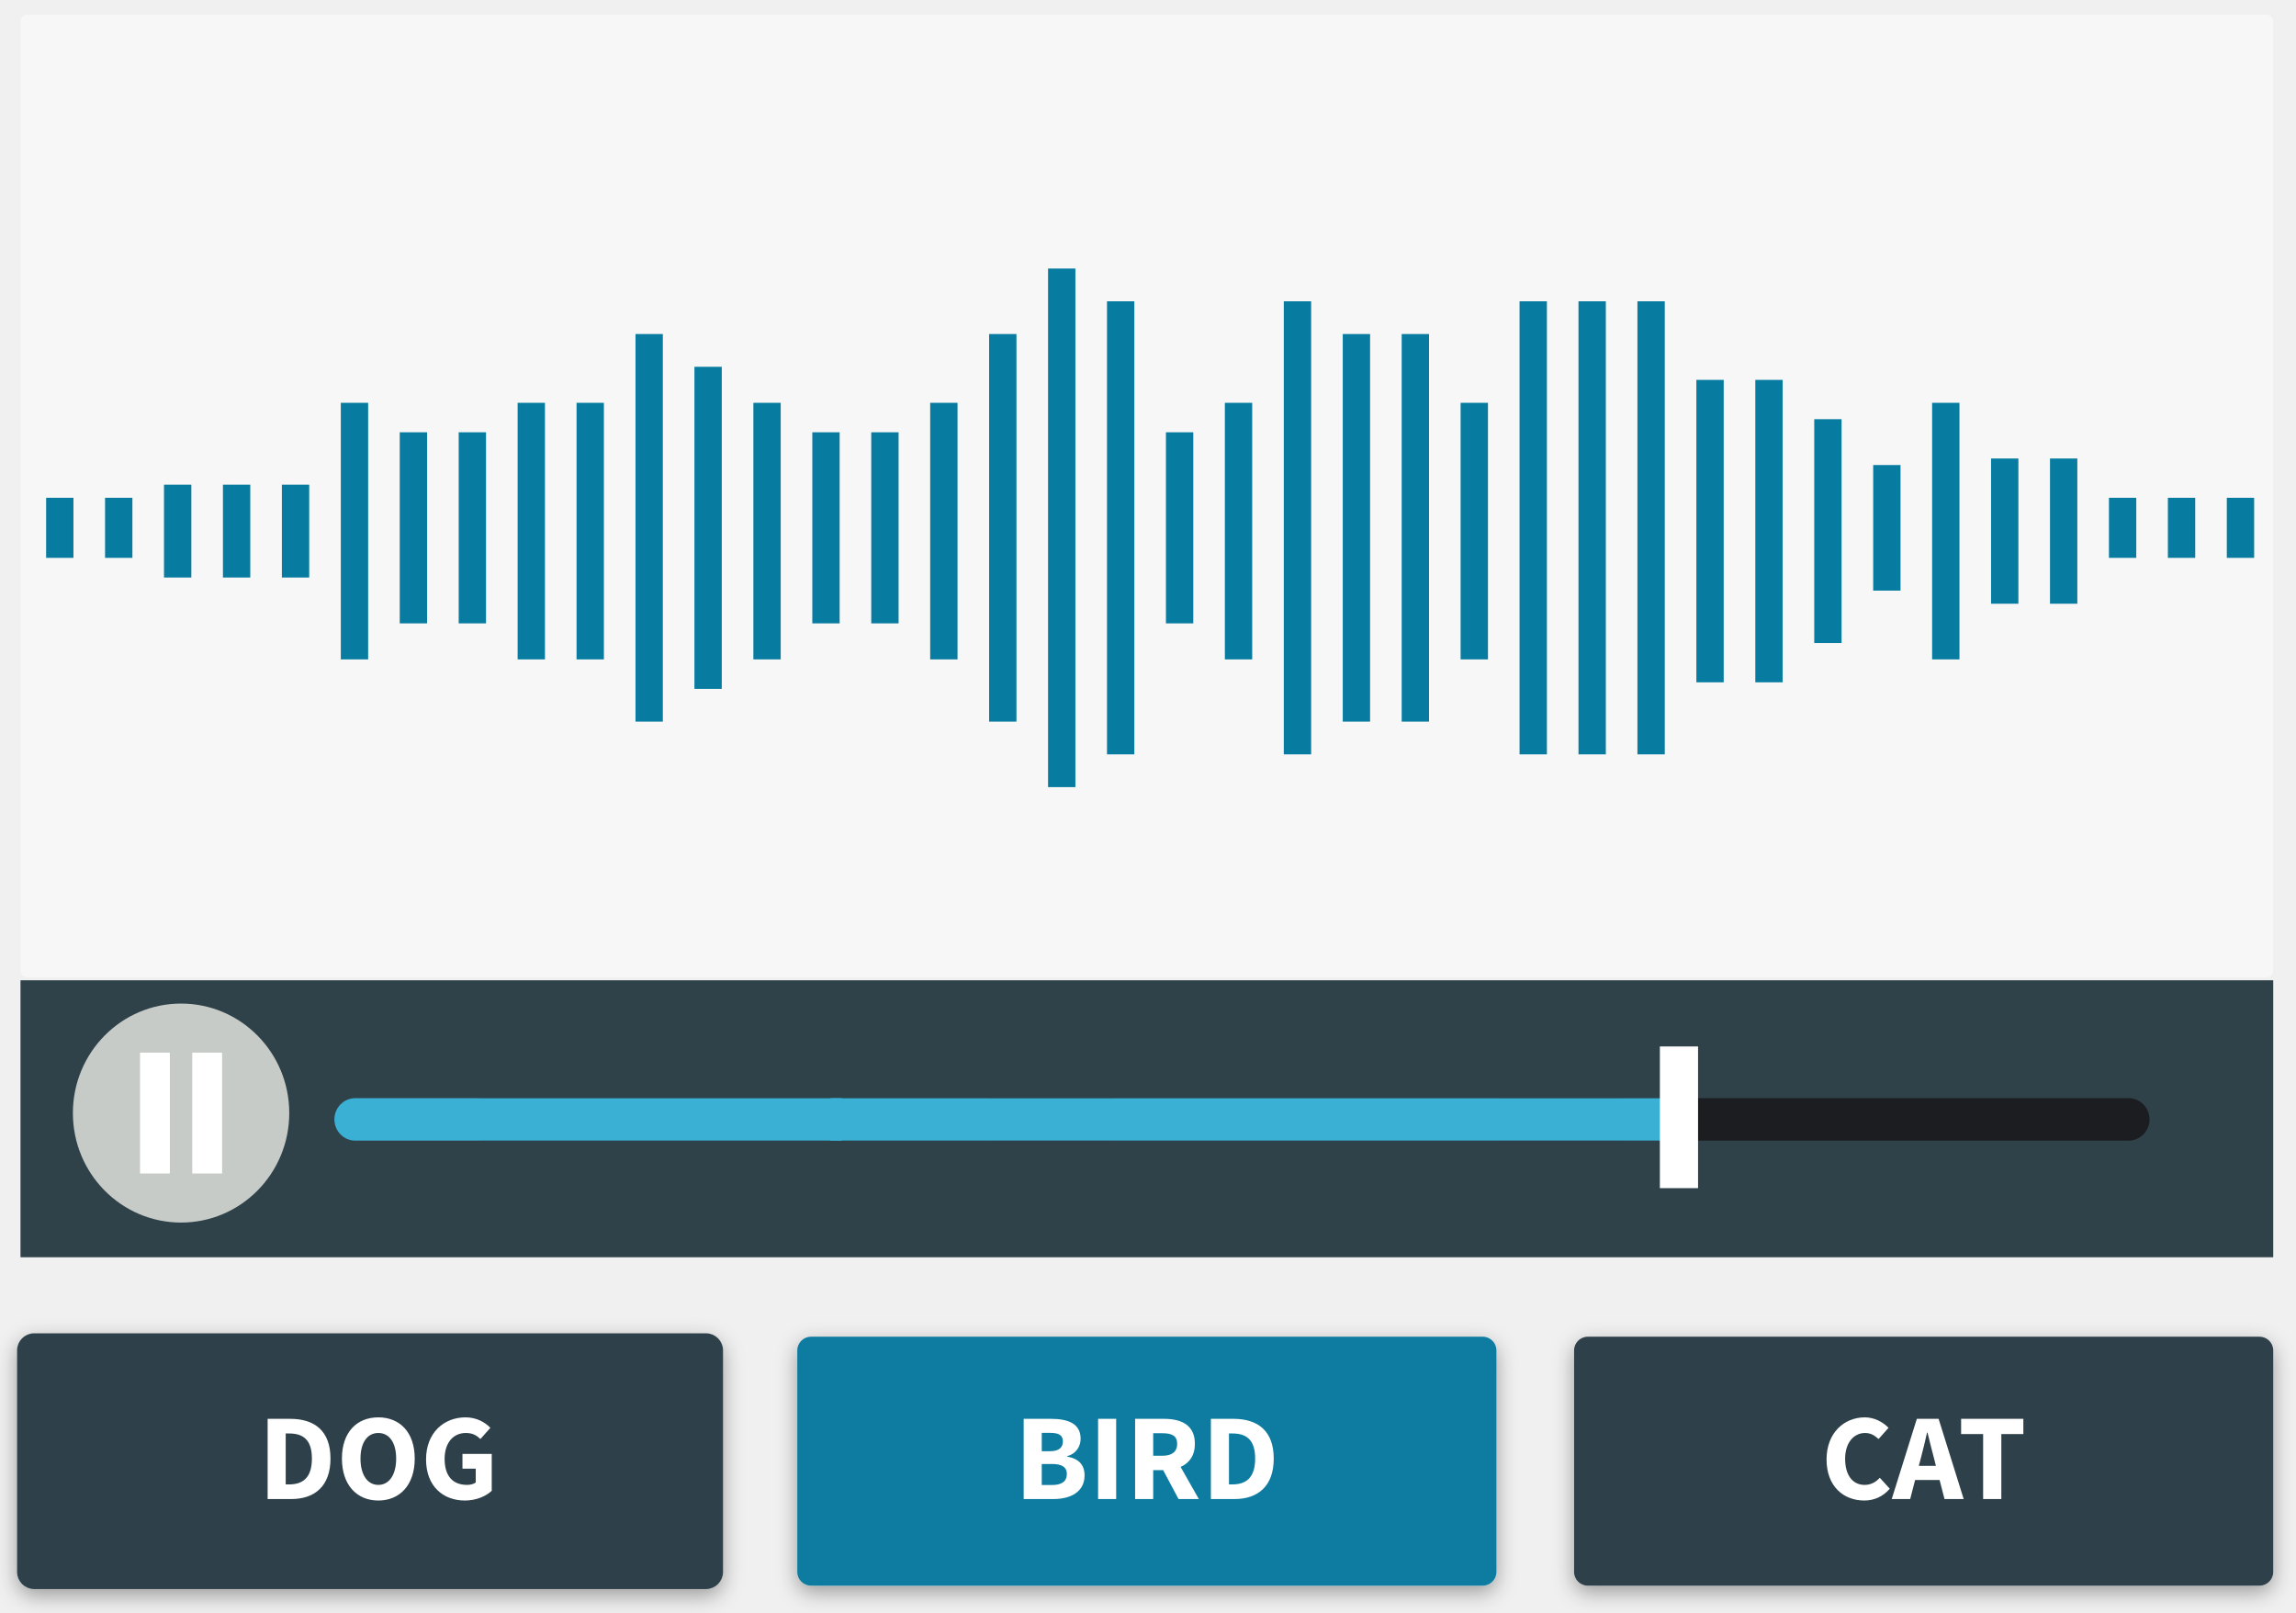
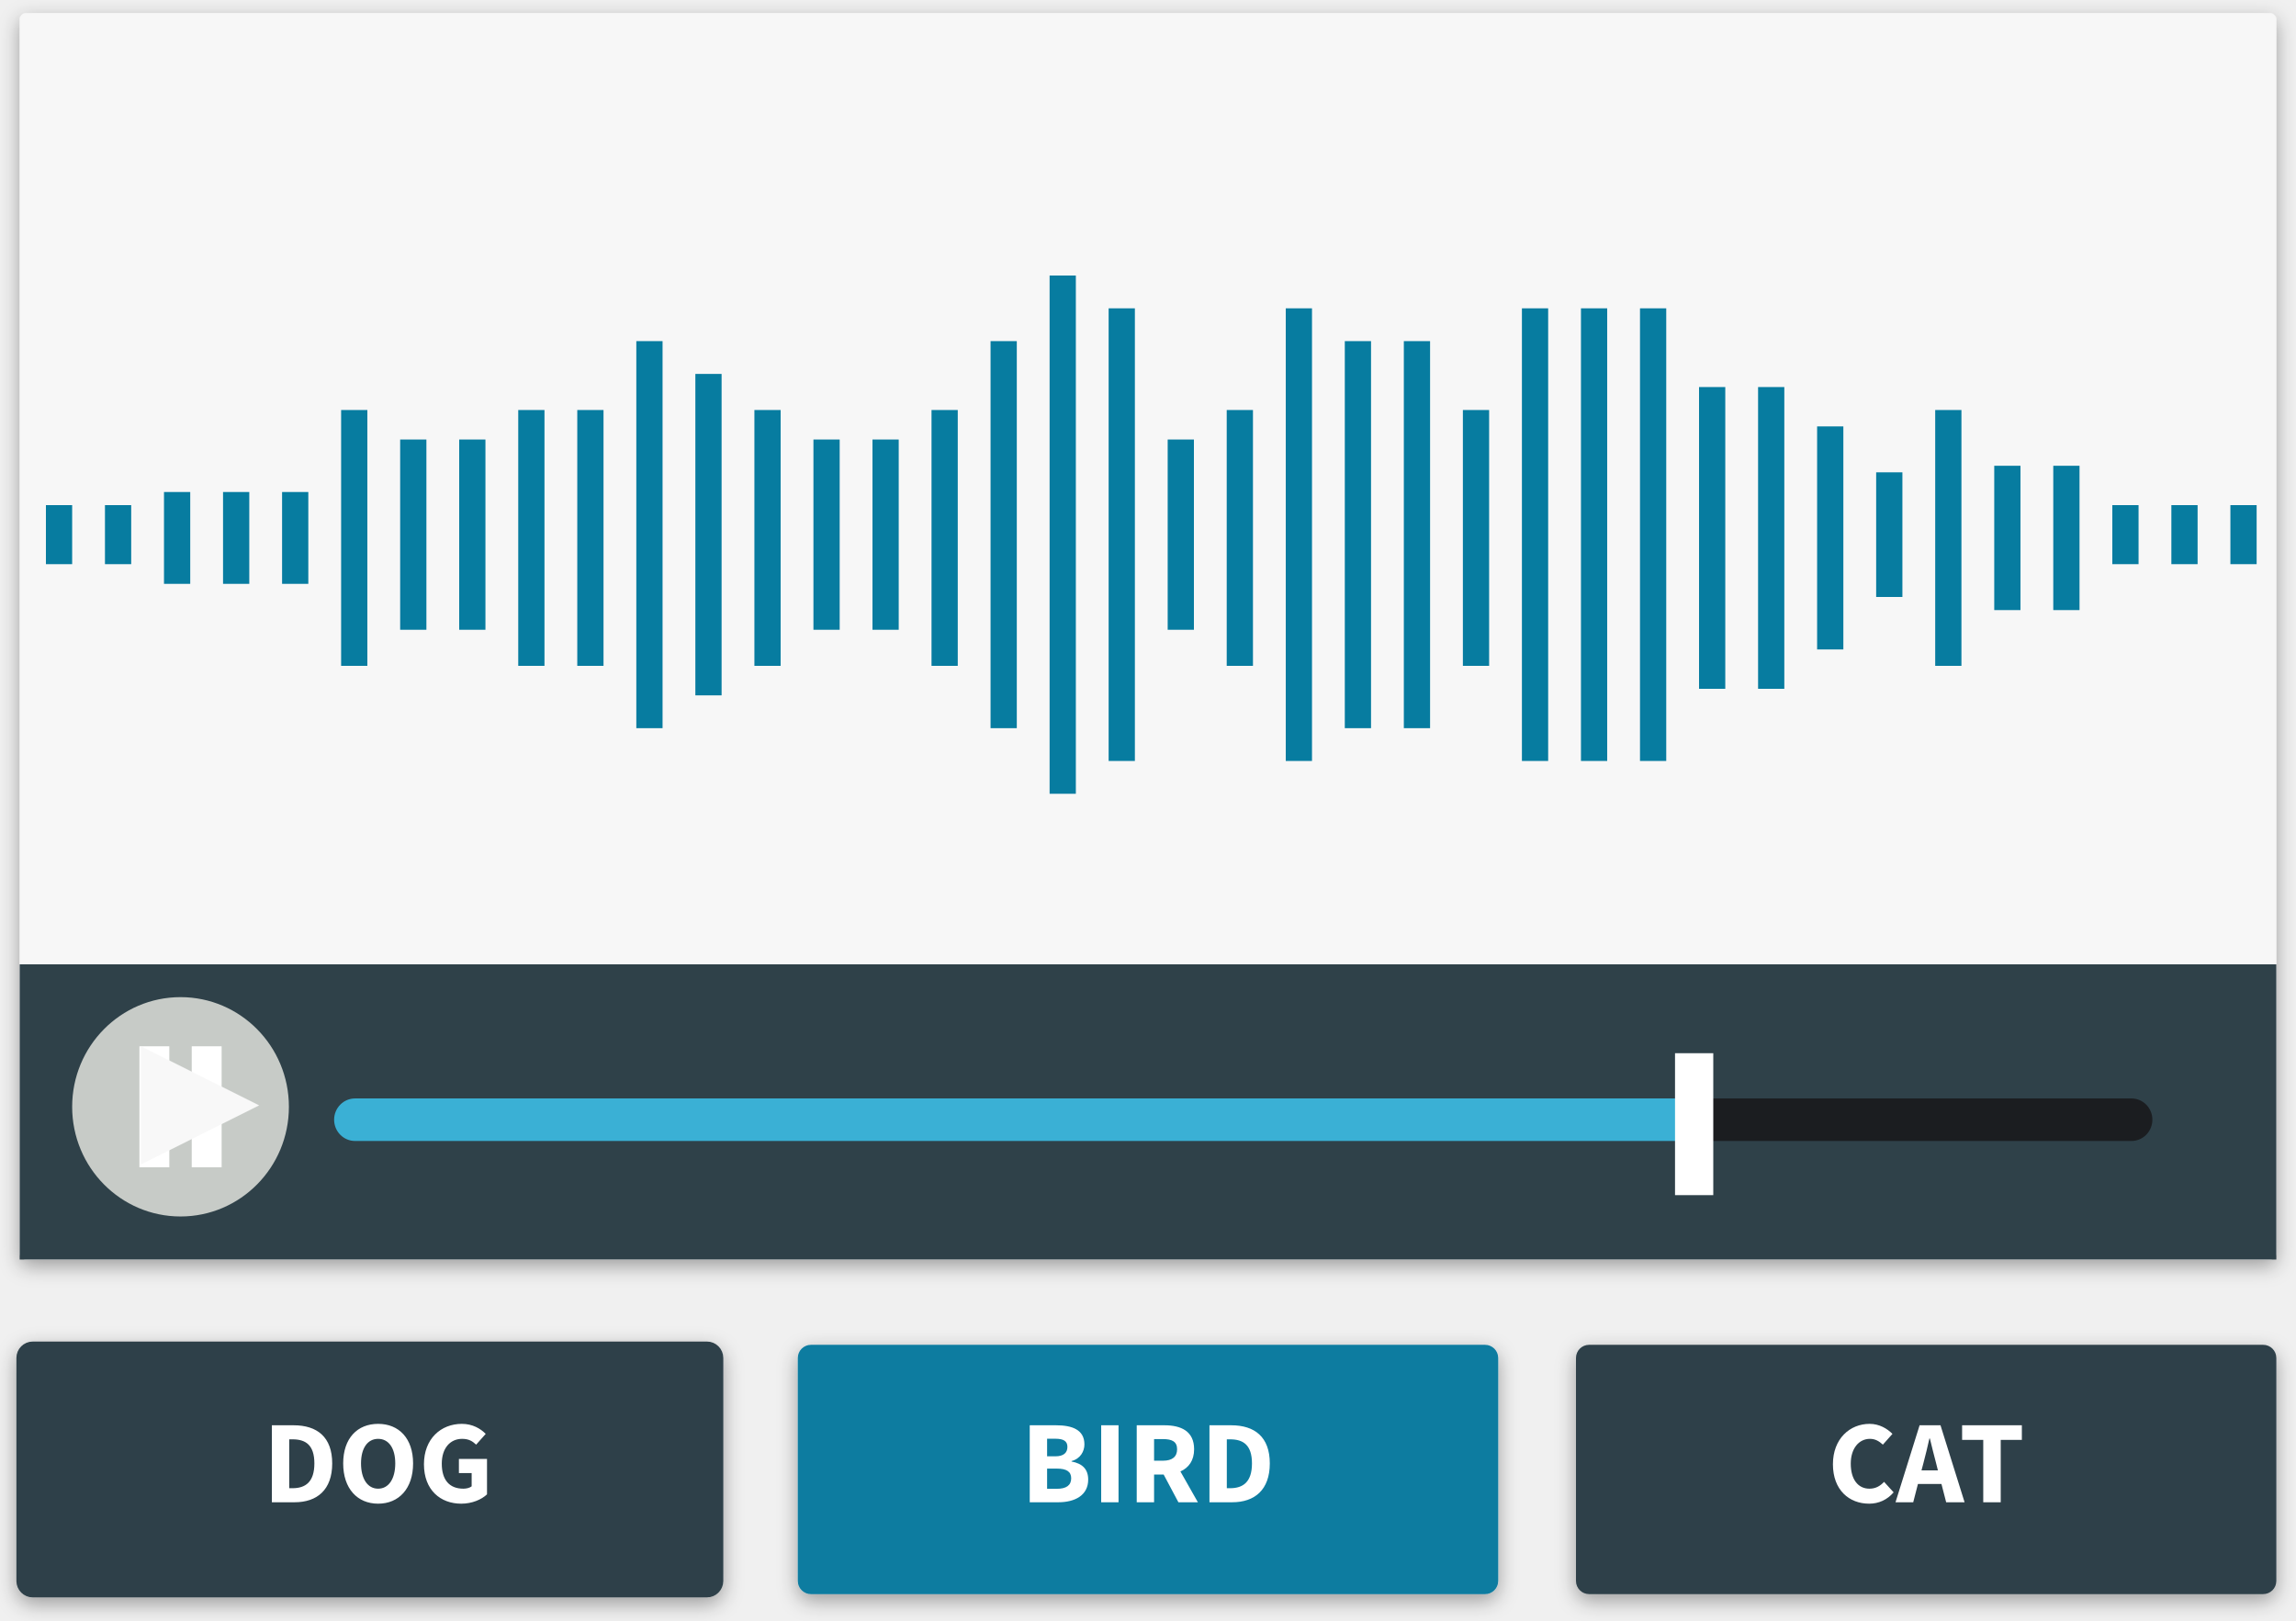
- <svg xmlns="http://www.w3.org/2000/svg" width="336px" height="236px" viewBox="0 0 336 236" version="1.1">
+ <svg xmlns="http://www.w3.org/2000/svg" width="350px" height="247px" viewBox="0 0 350 247" version="1.1">
  <defs>
    <filter x="-50%" y="-50%" width="200%" height="200%" filterUnits="objectBoundingBox" id="filter-1">
      <feOffset dx="0" dy="1" in="SourceAlpha" result="shadowOffsetOuter1" />
      <feGaussianBlur stdDeviation="1.5" in="shadowOffsetOuter1" result="shadowBlurOuter1" />
      <feColorMatrix values="0 0 0 0 0   0 0 0 0 0   0 0 0 0 0  0 0 0 0.35 0" in="shadowBlurOuter1" type="matrix" result="shadowMatrixOuter1" />
      <feMerge>
        <feMergeNode in="shadowMatrixOuter1" />
        <feMergeNode in="SourceGraphic" />
      </feMerge>
    </filter>
    <filter x="-50%" y="-50%" width="200%" height="200%" filterUnits="objectBoundingBox" id="filter-2">
      <feOffset dx="0" dy="1" in="SourceAlpha" result="shadowOffsetOuter1" />
      <feGaussianBlur stdDeviation="1.5" in="shadowOffsetOuter1" result="shadowBlurOuter1" />
      <feColorMatrix values="0 0 0 0 0   0 0 0 0 0   0 0 0 0 0  0 0 0 0.35 0" in="shadowBlurOuter1" type="matrix" result="shadowMatrixOuter1" />
      <feMerge>
        <feMergeNode in="shadowMatrixOuter1" />
        <feMergeNode in="SourceGraphic" />
      </feMerge>
    </filter>
    <filter x="-50%" y="-50%" width="200%" height="200%" filterUnits="objectBoundingBox" id="filter-3">
      <feOffset dx="0" dy="1" in="SourceAlpha" result="shadowOffsetOuter1" />
      <feGaussianBlur stdDeviation="1.5" in="shadowOffsetOuter1" result="shadowBlurOuter1" />
      <feColorMatrix values="0 0 0 0 0   0 0 0 0 0   0 0 0 0 0  0 0 0 0.35 0" in="shadowBlurOuter1" type="matrix" result="shadowMatrixOuter1" />
      <feMerge>
        <feMergeNode in="shadowMatrixOuter1" />
        <feMergeNode in="SourceGraphic" />
      </feMerge>
    </filter>
+     <filter x="-50%" y="-50%" width="200%" height="200%" filterUnits="objectBoundingBox" id="filter-4">
+       <feOffset dx="0" dy="1" in="SourceAlpha" result="shadowOffsetOuter1" />
+       <feGaussianBlur stdDeviation="1.5" in="shadowOffsetOuter1" result="shadowBlurOuter1" />
+       <feColorMatrix values="0 0 0 0 0   0 0 0 0 0   0 0 0 0 0  0 0 0 0.35 0" in="shadowBlurOuter1" type="matrix" result="shadowMatrixOuter1" />
+       <feMerge>
+         <feMergeNode in="shadowMatrixOuter1" />
+         <feMergeNode in="SourceGraphic" />
+       </feMerge>
+     </filter>
  </defs>
-   <g id="Style-Inventory" stroke="none" stroke-width="1" fill="none" fill-rule="evenodd">
-     <g id="Uses-cases" transform="translate(-179, -1529)">
-       <g id="case-audio" transform="translate(182, 1531)">
-         <g id="Group-Copy-6" transform="translate(0, 0.128448)">
-           <rect id="Rectangle-177" fill="#F7F7F7" x="0" y="0" width="329.667" height="140.875" rx="1" />
-           <g id="g106" transform="translate(0, 140.6165)">
-             <g>
-               <g>
-                 <path d="M329.667,0.685 L329.667,41.21 L0,41.21 L0,0.685 L329.667,0.685 Z" id="Fill-247" fill="#2F4149" />
-                 <path d="M159.496,24.147 L67.624,24.147 C65.93,24.147 64.562,22.757 64.562,21.039 C64.562,19.324 65.93,17.932 67.624,17.932 L159.496,17.932 C161.19,17.932 162.559,19.324 162.559,21.039 C162.559,22.757 161.19,24.147 159.496,24.147" id="Fill-1870" fill="#1B1D20" />
-                 <path d="M18.375,33.469 C16.681,33.469 15.312,32.08 15.312,30.361 L15.312,11.717 C15.312,10.001 16.681,8.609 18.375,8.609 C20.068,8.609 21.437,10.001 21.437,11.717 L21.437,30.361 C21.437,32.08 20.068,33.469 18.375,33.469" id="Fill-1871" fill="#FFFFFF" />
-                 <path d="M30.624,33.469 C28.931,33.469 27.562,32.08 27.562,30.361 L27.562,11.717 C27.562,10.001 28.931,8.609 30.624,8.609 C32.318,8.609 33.687,10.001 33.687,11.717 L33.687,30.361 C33.687,32.08 32.318,33.469 30.624,33.469" id="Fill-1872" fill="#FFFFFF" />
-                 <path d="M110.874,17.932 L48.999,17.932 C47.305,17.932 45.936,19.324 45.936,21.039 C45.936,22.757 47.305,24.147 48.999,24.147 L120.186,24.147 L120.186,17.932" id="Fill-2553" fill="#3AB0D5" />
-                 <path d="M308.498,24.147 L216.626,24.147 C214.932,24.147 213.563,22.757 213.563,21.039 C213.563,19.324 214.932,17.932 216.626,17.932 L308.498,17.932 C310.192,17.932 311.561,19.324 311.561,21.039 C311.561,22.757 310.192,24.147 308.498,24.147" id="Fill-1870" fill="#1B1D20" />
-                 <path d="M233.997,24.147 L142.125,24.147 C140.431,24.147 139.062,22.757 139.062,21.039 C139.062,19.324 140.431,17.932 142.125,17.932 L233.997,17.932 C235.691,17.932 237.06,19.324 237.06,21.039 C237.06,22.757 235.691,24.147 233.997,24.147" id="Fill-1870" fill="#1B1D20" />
-                 <path d="M152.381,17.932 L118.787,17.932 C117.867,17.932 117.124,19.324 117.124,21.039 C117.124,22.757 117.867,24.147 118.787,24.147 L243.687,24.147 L243.687,17.932" id="Fill-2553" fill="#3AB0D5" />
-               </g>
+   <g id="animations" stroke="none" stroke-width="1" fill="none" fill-rule="evenodd">
+     <g id="example-audio" transform="translate(3, 2)">
+       <g id="btn-1" transform="translate(0, 203)">
+         <rect id="btn-1-bg" stroke="#2F4149" fill="#2F4149" filter="url(#filter-1)" x="0" y="0" width="106.759" height="38" rx="2" />
+         <path d="M38.443,24 L41.899,24 C45.337,24 47.641,22.11 47.641,18.078 C47.641,14.046 45.337,12.264 41.755,12.264 L38.443,12.264 L38.443,24 Z M41.089,21.858 L41.089,14.406 L41.593,14.406 C43.591,14.406 44.923,15.27 44.923,18.078 C44.923,20.886 43.591,21.858 41.593,21.858 L41.089,21.858 Z M54.643,24.216 C57.811,24.216 59.971,21.912 59.971,18.078 C59.971,14.262 57.811,12.048 54.643,12.048 C51.475,12.048 49.315,14.244 49.315,18.078 C49.315,21.912 51.475,24.216 54.643,24.216 L54.643,24.216 Z M54.643,21.93 C53.041,21.93 52.033,20.436 52.033,18.078 C52.033,15.738 53.041,14.334 54.643,14.334 C56.245,14.334 57.253,15.738 57.253,18.078 C57.253,20.436 56.245,21.93 54.643,21.93 L54.643,21.93 Z M61.627,18.204 C61.627,22.146 64.147,24.216 67.315,24.216 C68.953,24.216 70.411,23.586 71.239,22.794 L71.239,17.394 L66.955,17.394 L66.955,19.554 L68.899,19.554 L68.899,21.57 C68.611,21.804 68.125,21.93 67.639,21.93 C65.443,21.93 64.345,20.526 64.345,18.114 C64.345,15.756 65.623,14.334 67.441,14.334 C68.449,14.334 69.007,14.676 69.583,15.216 L71.041,13.578 C70.267,12.786 69.043,12.048 67.405,12.048 C64.219,12.048 61.627,14.316 61.627,18.204 L61.627,18.204 Z" id="DOG" fill="#FFFFFF" />
+       </g>
+       <g id="btn-2" transform="translate(118, 203)">
+         <rect id="btn-bird" fill="#077CA0" filter="url(#filter-2)" x="0.621" y="0" width="106.759" height="38" rx="2" />
+         <path d="M35.973,24 L40.329,24 C42.867,24 44.883,22.938 44.883,20.544 C44.883,18.978 44.019,18.096 42.345,17.79 L42.345,17.718 C43.713,17.358 44.307,16.224 44.307,15.18 C44.307,12.93 42.417,12.264 39.987,12.264 L35.973,12.264 L35.973,24 Z M38.619,16.998 L38.619,14.316 L39.879,14.316 C41.121,14.316 41.715,14.676 41.715,15.558 C41.715,16.44 41.157,16.998 39.861,16.998 L38.619,16.998 Z M38.619,21.948 L38.619,18.87 L40.113,18.87 C41.571,18.87 42.291,19.32 42.291,20.346 C42.291,21.408 41.553,21.948 40.113,21.948 L38.619,21.948 Z M46.863,24 L49.509,24 L49.509,12.264 L46.863,12.264 L46.863,24 Z M54.927,14.37 L56.295,14.37 C57.681,14.37 58.437,14.766 58.437,15.918 C58.437,17.07 57.681,17.664 56.295,17.664 L54.927,17.664 L54.927,14.37 Z M61.605,24 L58.941,19.302 C60.201,18.744 61.029,17.646 61.029,15.918 C61.029,13.128 58.995,12.264 56.511,12.264 L52.281,12.264 L52.281,24 L54.927,24 L54.927,19.77 L56.385,19.77 L58.635,24 L61.605,24 Z M63.369,24 L66.825,24 C70.263,24 72.567,22.11 72.567,18.078 C72.567,14.046 70.263,12.264 66.681,12.264 L63.369,12.264 L63.369,24 Z M66.015,21.858 L66.015,14.406 L66.519,14.406 C68.517,14.406 69.849,15.27 69.849,18.078 C69.849,20.886 68.517,21.858 66.519,21.858 L66.015,21.858 Z" id="BIRD" fill="#FFFFFF" />
+       </g>
+       <g id="btn-3" transform="translate(237, 203)">
+         <rect id="btn-3-bg" fill="#2F4149" filter="url(#filter-3)" x="0.241" y="0" width="106.759" height="38" rx="2" />
+         <path d="M39.41,18.204 C39.41,22.146 41.894,24.216 44.936,24.216 C46.394,24.216 47.69,23.622 48.662,22.488 L47.204,20.886 C46.628,21.516 45.926,21.93 44.972,21.93 C43.244,21.93 42.128,20.526 42.128,18.114 C42.128,15.756 43.406,14.334 45.044,14.334 C45.854,14.334 46.43,14.676 47.024,15.216 L48.482,13.578 C47.69,12.768 46.466,12.048 45.008,12.048 C41.984,12.048 39.41,14.316 39.41,18.204 L39.41,18.204 Z M52.91,19.14 L53.198,18.06 C53.522,16.89 53.828,15.522 54.116,14.28 L54.188,14.28 C54.494,15.504 54.818,16.89 55.142,18.06 L55.412,19.14 L52.91,19.14 Z M56.672,24 L59.48,24 L55.808,12.264 L52.622,12.264 L48.95,24 L51.65,24 L52.37,21.21 L55.952,21.21 L56.672,24 Z M62.324,24 L64.988,24 L64.988,14.496 L68.21,14.496 L68.21,12.264 L59.102,12.264 L59.102,14.496 L62.324,14.496 L62.324,24 Z" id="CAT" fill="#FFFFFF" />
+       </g>
+       <g id="Audio-window">
+         <rect id="audio-bg" fill="#F7F7F7" filter="url(#filter-4)" x="0" y="0" width="344" height="190" rx="1" />
+         <g id="audio-waves" transform="translate(5, 42)" stroke="#077CA0" stroke-width="4" stroke-linecap="square">
+           <path d="M334,35 L334,40" id="Line-Copy-39" />
+           <path d="M325,35 L325,40" id="Line-Copy-38" />
+           <path d="M316,35 L316,40" id="Line-Copy-37" />
+           <path d="M307,29 L307,47" id="Line-Copy-36" />
+           <path d="M298,29 L298,47" id="Line-Copy-35" />
+           <path d="M289,20.5 L289,55.5" id="Line-Copy-34" />
+           <path d="M280,30 L280,45" id="Line-Copy-33" />
+           <path d="M271,23 L271,53" id="Line-Copy-32" />
+           <path d="M262,17 L262,59" id="Line-Copy-31" />
+           <path d="M253,17 L253,59" id="Line-Copy-30" />
+           <path d="M244,5 L244,70" id="Line-Copy-29" />
+           <path d="M235,5 L235,70" id="Line-Copy-28" />
+           <path d="M226,5 L226,70" id="Line-Copy-27" />
+           <path d="M217,20.5 L217,55.5" id="Line-Copy-26" />
+           <path d="M208,10 L208,65" id="Line-Copy-25" />
+           <path d="M199,10 L199,65" id="Line-Copy-24" />
+           <path d="M190,5 L190,70" id="Line-Copy-23" />
+           <path d="M181,20.5 L181,55.5" id="Line-Copy-22" />
+           <path d="M172,25 L172,50" id="Line-Copy-21" />
+           <path d="M163,5 L163,70" id="Line-Copy-20" />
+           <path d="M154,0 L154,75" id="Line-Copy-19" />
+           <path d="M145,10 L145,65" id="Line-Copy-18" />
+           <path d="M136,20.5 L136,55.5" id="Line-Copy-17" />
+           <path d="M127,25 L127,50" id="Line-Copy-16" />
+           <path d="M118,25 L118,50" id="Line-Copy-15" />
+           <path d="M109,20.5 L109,55.5" id="Line-Copy-14" />
+           <path d="M100,15 L100,60" id="Line-Copy-13" />
+           <path d="M91,10 L91,65" id="Line-Copy-12" />
+           <path d="M82,20.5 L82,55.5" id="Line-Copy-11" />
+           <path d="M73,20.5 L73,55.5" id="Line-Copy-10" />
+           <path d="M64,25 L64,50" id="Line-Copy-9" />
+           <path d="M55,25 L55,50" id="Line-Copy-8" />
+           <path d="M46,20.5 L46,55.5" id="Line-Copy-7" />
+           <path d="M37,33 L37,43" id="Line-Copy-6" />
+           <path d="M28,33 L28,43" id="Line-Copy-5" />
+           <path d="M19,33 L19,43" id="Line-Copy-4" />
+           <path d="M10,35 L10,40" id="Line-Copy-47" />
+           <path d="M1,35 L1,40" id="Line-Copy-3" />
+         </g>
+         <rect id="audio-ui" fill="#2F4149" x="0" y="145" width="344" height="45" />
+         <g id="audio-control" transform="translate(8, 150)">
+           <path d="M107.694,15.442 L43.129,15.442 C41.362,15.442 39.934,16.894 39.934,18.684 C39.934,20.477 41.362,21.927 43.129,21.927 L247.412,21.927 L247.412,15.442" id="played" fill="#3AB0D5" />
+           <path d="M247.044,21.927 C245.277,21.927 245.277,15.442 247.044,15.442 L313.911,15.442 C315.678,15.442 317.107,16.894 317.107,18.684 C317.107,20.477 315.678,21.927 313.911,21.927 L247.044,21.927 Z" id="no-played" fill="#1B1D20" />
+           <rect id="bar-2" fill="#FFFFFF" x="244.339" y="8.548" width="5.831" height="21.635" />
+           <g id="btn">
+             <path d="M33.04,16.718 C33.04,25.951 25.643,33.436 16.52,33.436 C7.396,33.436 0,25.951 0,16.718 C0,7.485 7.396,0 16.52,0 C25.643,0 33.04,7.485 33.04,16.718" fill="#C7CBC7" />
+             <g id="pause-2" transform="translate(10, 7)" fill="#FFFFFF">
+               <path d="M8.798,1.071 L12.216,1.071 L12.216,18.365 L8.798,18.365 L8.798,1.071 L8.798,1.071 Z" id="Fill-1899" />
+               <path d="M0.823,1.071 L4.241,1.071 L4.241,18.365 L0.823,18.365 L0.823,1.071 L0.823,1.071 Z" id="Fill-1901" />
+               <path d="M0.254,0.494 L4.811,0.494 L4.811,18.941 L0.254,18.941 L0.254,0.494 L0.254,0.494 Z M1.393,17.789 L3.672,17.789 L3.672,1.647 L1.393,1.647 L1.393,17.789 L1.393,17.789 Z" id="Fill-1902" />
+               <path d="M8.229,0.494 L12.786,0.494 L12.786,18.941 L8.229,18.941 L8.229,0.494 L8.229,0.494 Z M9.368,17.789 L11.647,17.789 L11.647,1.647 L9.368,1.647 L9.368,17.789 L9.368,17.789 Z" id="Fill-1900" />
            </g>
-           </g>
-           <rect id="Rectangle-179" fill="#FFFFFF" x="239.908" y="150.983" width="5.588" height="20.733" />
-           <g id="g135" transform="translate(7.666667, 144.7083)">
-             <g id="Page-1">
-               <g>
-                 <g id="g135">
-                   <path d="M31.663,16.021 C31.663,24.87 24.575,32.043 15.831,32.043 C7.088,32.043 0,24.87 0,16.021 C0,7.173 7.088,0 15.831,0 C24.575,0 31.663,7.173 31.663,16.021" id="Fill-760" fill="#C7CBC7" />
-                   <path d="M18.015,7.734 L21.291,7.734 L21.291,24.308 L18.015,24.308 L18.015,7.734 L18.015,7.734 Z" id="Fill-1899" fill="#FFFFFF" />
-                   <path d="M17.469,7.182 L21.836,7.182 L21.836,24.861 L17.469,24.861 L17.469,7.182 L17.469,7.182 Z M18.561,23.756 L20.745,23.756 L20.745,8.287 L18.561,8.287 L18.561,23.756 L18.561,23.756 Z" id="Fill-1900" fill="#FFFFFF" />
-                   <path d="M10.372,7.734 L13.648,7.734 L13.648,24.308 L10.372,24.308 L10.372,7.734 L10.372,7.734 Z" id="Fill-1901" fill="#FFFFFF" />
-                   <path d="M9.826,7.182 L14.194,7.182 L14.194,24.861 L9.826,24.861 L9.826,7.182 L9.826,7.182 Z M10.918,23.756 L13.102,23.756 L13.102,8.287 L10.918,8.287 L10.918,23.756 L10.918,23.756 Z" id="Fill-1902" fill="#FFFFFF" />
-                 </g>
-               </g>
-             </g>
+             <path d="M10.5,25.5 L10.5,7.5 L28.5,16.5 L10.5,25.5 Z" id="play-2" fill="#F8F8F8" />
          </g>
        </g>
-         <g id="Group-Copy-7" transform="translate(4.791667, 39.29167)" stroke="#077CA0" stroke-width="4" stroke-linecap="square">
-           <path d="M320.083,33.542 L320.083,38.333" id="Line-Copy-39" />
-           <path d="M311.458,33.542 L311.458,38.333" id="Line-Copy-38" />
-           <path d="M302.833,33.542 L302.833,38.333" id="Line-Copy-37" />
-           <path d="M294.208,27.792 L294.208,45.042" id="Line-Copy-36" />
-           <path d="M285.583,27.792 L285.583,45.042" id="Line-Copy-35" />
-           <path d="M276.958,19.646 L276.958,53.188" id="Line-Copy-34" />
-           <path d="M268.333,28.75 L268.333,43.125" id="Line-Copy-33" />
-           <path d="M259.708,22.042 L259.708,50.792" id="Line-Copy-32" />
-           <path d="M251.083,16.292 L251.083,56.542" id="Line-Copy-31" />
-           <path d="M242.458,16.292 L242.458,56.542" id="Line-Copy-30" />
-           <path d="M233.833,4.792 L233.833,67.083" id="Line-Copy-29" />
-           <path d="M225.208,4.792 L225.208,67.083" id="Line-Copy-28" />
-           <path d="M216.583,4.792 L216.583,67.083" id="Line-Copy-27" />
-           <path d="M207.958,19.646 L207.958,53.188" id="Line-Copy-26" />
-           <path d="M199.333,9.583 L199.333,62.292" id="Line-Copy-25" />
-           <path d="M190.708,9.583 L190.708,62.292" id="Line-Copy-24" />
-           <path d="M182.083,4.792 L182.083,67.083" id="Line-Copy-23" />
-           <path d="M173.458,19.646 L173.458,53.188" id="Line-Copy-22" />
-           <path d="M164.833,23.958 L164.833,47.917" id="Line-Copy-21" />
-           <path d="M156.208,4.792 L156.208,67.083" id="Line-Copy-20" />
-           <path d="M147.583,0 L147.583,71.875" id="Line-Copy-19" />
-           <path d="M138.958,9.583 L138.958,62.292" id="Line-Copy-18" />
-           <path d="M130.333,19.646 L130.333,53.188" id="Line-Copy-17" />
-           <path d="M121.708,23.958 L121.708,47.917" id="Line-Copy-16" />
-           <path d="M113.083,23.958 L113.083,47.917" id="Line-Copy-15" />
-           <path d="M104.458,19.646 L104.458,53.188" id="Line-Copy-14" />
-           <path d="M95.833,14.375 L95.833,57.5" id="Line-Copy-13" />
-           <path d="M87.208,9.583 L87.208,62.292" id="Line-Copy-12" />
-           <path d="M78.583,19.646 L78.583,53.188" id="Line-Copy-11" />
-           <path d="M69.958,19.646 L69.958,53.188" id="Line-Copy-10" />
-           <path d="M61.333,23.958 L61.333,47.917" id="Line-Copy-9" />
-           <path d="M52.708,23.958 L52.708,47.917" id="Line-Copy-8" />
-           <path d="M44.083,19.646 L44.083,53.188" id="Line-Copy-7" />
-           <path d="M35.458,31.625 L35.458,41.208" id="Line-Copy-6" />
-           <path d="M26.833,31.625 L26.833,41.208" id="Line-Copy-5" />
-           <path d="M18.208,31.625 L18.208,41.208" id="Line-Copy-4" />
-           <path d="M9.583,33.542 L9.583,38.333" id="Line-Copy-47" />
-           <path d="M0.958,33.542 L0.958,38.333" id="Line-Copy-3" />
-         </g>
-         <rect id="Rectangle-1226" stroke="#2F4149" fill="#2F4149" filter="url(#filter-1)" x="0" y="193.583" width="102.31" height="36.417" rx="2" />
-         <rect id="Rectangle-1226-Copy" fill="#077CA0" filter="url(#filter-2)" x="113.678" y="193.583" width="102.31" height="36.417" rx="2" />
-         <rect id="Rectangle-1226-Copy-2" fill="#2F4149" filter="url(#filter-3)" x="227.356" y="193.583" width="102.31" height="36.417" rx="2" />
-         <path d="M36.165,217.333 L39.621,217.333 C43.059,217.333 45.363,215.443 45.363,211.411 C45.363,207.379 43.059,205.597 39.477,205.597 L36.165,205.597 L36.165,217.333 Z M38.811,215.191 L38.811,207.739 L39.315,207.739 C41.313,207.739 42.645,208.603 42.645,211.411 C42.645,214.219 41.313,215.191 39.315,215.191 L38.811,215.191 Z M52.365,217.549 C55.533,217.549 57.693,215.245 57.693,211.411 C57.693,207.595 55.533,205.381 52.365,205.381 C49.197,205.381 47.037,207.577 47.037,211.411 C47.037,215.245 49.197,217.549 52.365,217.549 L52.365,217.549 Z M52.365,215.263 C50.763,215.263 49.755,213.769 49.755,211.411 C49.755,209.071 50.763,207.667 52.365,207.667 C53.967,207.667 54.975,209.071 54.975,211.411 C54.975,213.769 53.967,215.263 52.365,215.263 L52.365,215.263 Z M59.349,211.537 C59.349,215.479 61.869,217.549 65.037,217.549 C66.675,217.549 68.133,216.919 68.961,216.127 L68.961,210.727 L64.677,210.727 L64.677,212.887 L66.621,212.887 L66.621,214.903 C66.333,215.137 65.847,215.263 65.361,215.263 C63.165,215.263 62.067,213.859 62.067,211.447 C62.067,209.089 63.345,207.667 65.163,207.667 C66.171,207.667 66.729,208.009 67.305,208.549 L68.763,206.911 C67.989,206.119 66.765,205.381 65.127,205.381 C61.941,205.381 59.349,207.649 59.349,211.537 L59.349,211.537 Z" id="DOG" fill="#FFFFFF" />
-         <path d="M146.806,217.333 L151.162,217.333 C153.7,217.333 155.716,216.271 155.716,213.877 C155.716,212.311 154.852,211.429 153.178,211.123 L153.178,211.051 C154.546,210.691 155.14,209.557 155.14,208.513 C155.14,206.263 153.25,205.597 150.82,205.597 L146.806,205.597 L146.806,217.333 Z M149.452,210.331 L149.452,207.649 L150.712,207.649 C151.954,207.649 152.548,208.009 152.548,208.891 C152.548,209.773 151.99,210.331 150.694,210.331 L149.452,210.331 Z M149.452,215.281 L149.452,212.203 L150.946,212.203 C152.404,212.203 153.124,212.653 153.124,213.679 C153.124,214.741 152.386,215.281 150.946,215.281 L149.452,215.281 Z M157.696,217.333 L160.342,217.333 L160.342,205.597 L157.696,205.597 L157.696,217.333 Z M165.76,207.703 L167.128,207.703 C168.514,207.703 169.27,208.099 169.27,209.251 C169.27,210.403 168.514,210.997 167.128,210.997 L165.76,210.997 L165.76,207.703 Z M172.438,217.333 L169.774,212.635 C171.034,212.077 171.862,210.979 171.862,209.251 C171.862,206.461 169.828,205.597 167.344,205.597 L163.114,205.597 L163.114,217.333 L165.76,217.333 L165.76,213.103 L167.218,213.103 L169.468,217.333 L172.438,217.333 Z M174.202,217.333 L177.658,217.333 C181.096,217.333 183.4,215.443 183.4,211.411 C183.4,207.379 181.096,205.597 177.514,205.597 L174.202,205.597 L174.202,217.333 Z M176.848,215.191 L176.848,207.739 L177.352,207.739 C179.35,207.739 180.682,208.603 180.682,211.411 C180.682,214.219 179.35,215.191 177.352,215.191 L176.848,215.191 Z" id="BIRD" fill="#FFFFFF" />
-         <path d="M264.3,211.537 C264.3,215.479 266.784,217.549 269.826,217.549 C271.284,217.549 272.58,216.955 273.552,215.821 L272.094,214.219 C271.518,214.849 270.816,215.263 269.862,215.263 C268.134,215.263 267.018,213.859 267.018,211.447 C267.018,209.089 268.296,207.667 269.934,207.667 C270.744,207.667 271.32,208.009 271.914,208.549 L273.372,206.911 C272.58,206.101 271.356,205.381 269.898,205.381 C266.874,205.381 264.3,207.649 264.3,211.537 L264.3,211.537 Z M277.8,212.473 L278.088,211.393 C278.412,210.223 278.718,208.855 279.006,207.613 L279.078,207.613 C279.384,208.837 279.708,210.223 280.032,211.393 L280.302,212.473 L277.8,212.473 Z M281.562,217.333 L284.37,217.333 L280.698,205.597 L277.512,205.597 L273.84,217.333 L276.54,217.333 L277.26,214.543 L280.842,214.543 L281.562,217.333 Z M287.214,217.333 L289.878,217.333 L289.878,207.829 L293.1,207.829 L293.1,205.597 L283.992,205.597 L283.992,207.829 L287.214,207.829 L287.214,217.333 Z" id="CAT" fill="#FFFFFF" />
      </g>
    </g>
  </g>
</svg>
